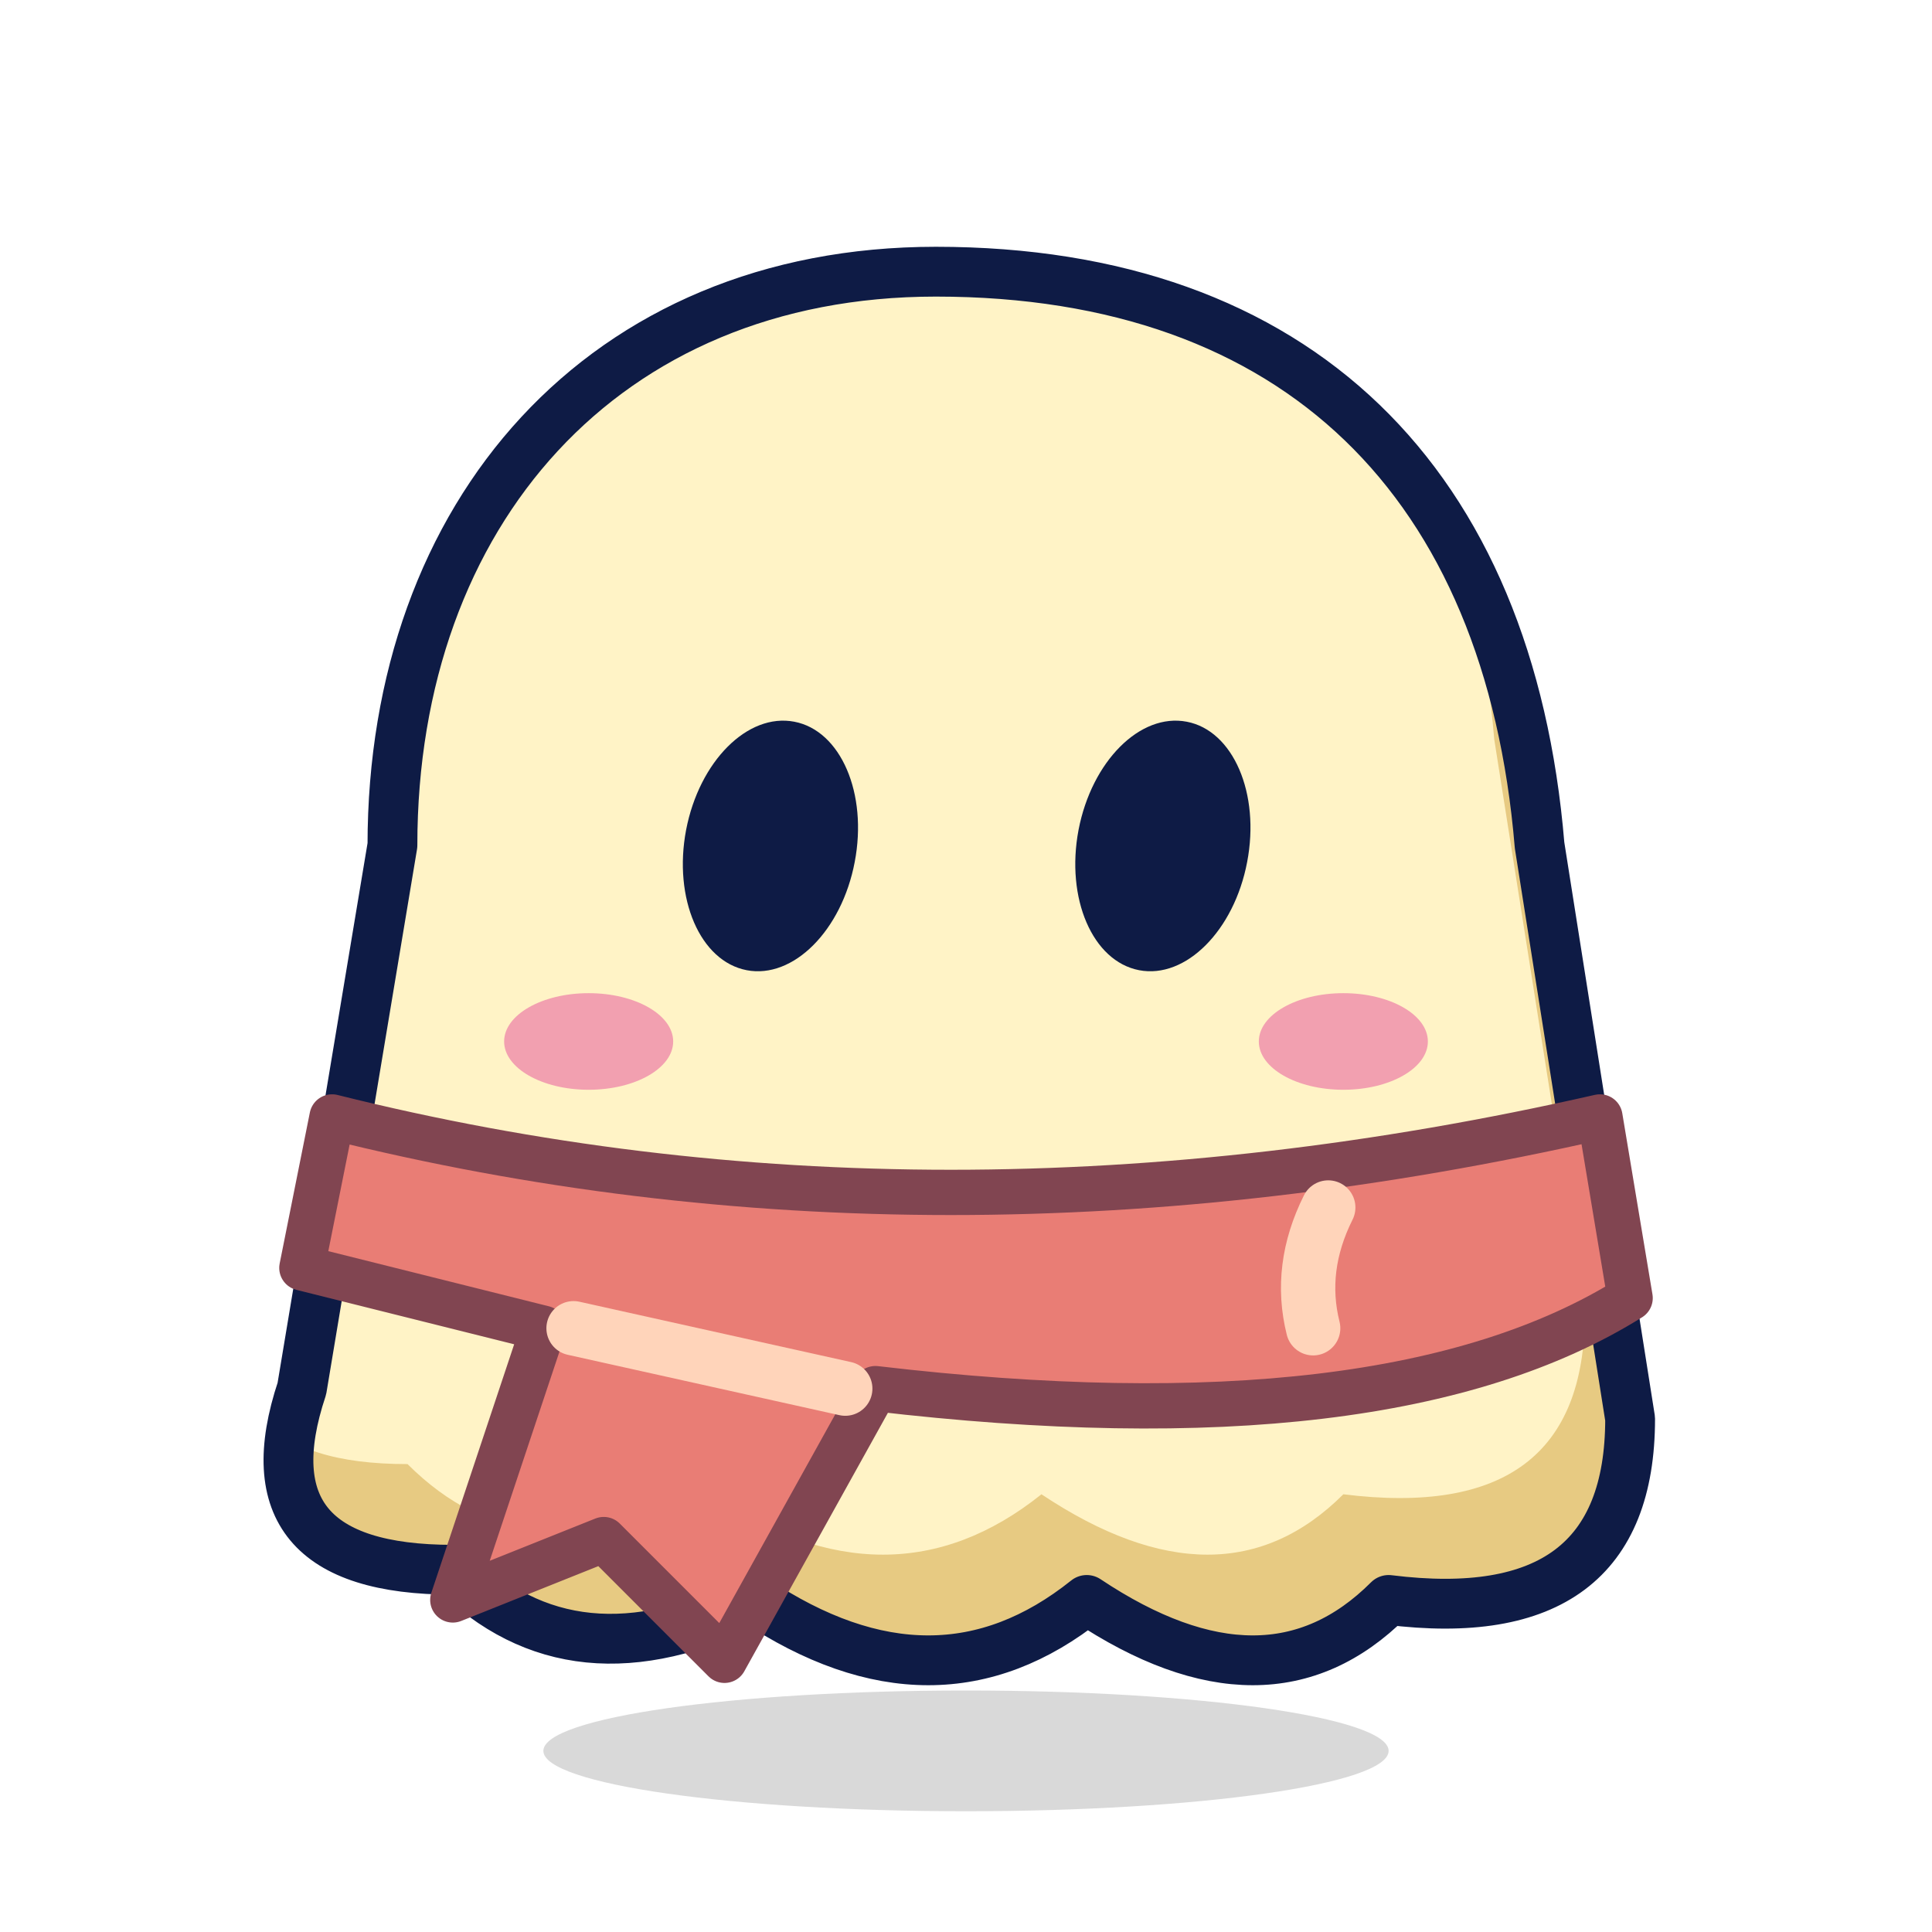
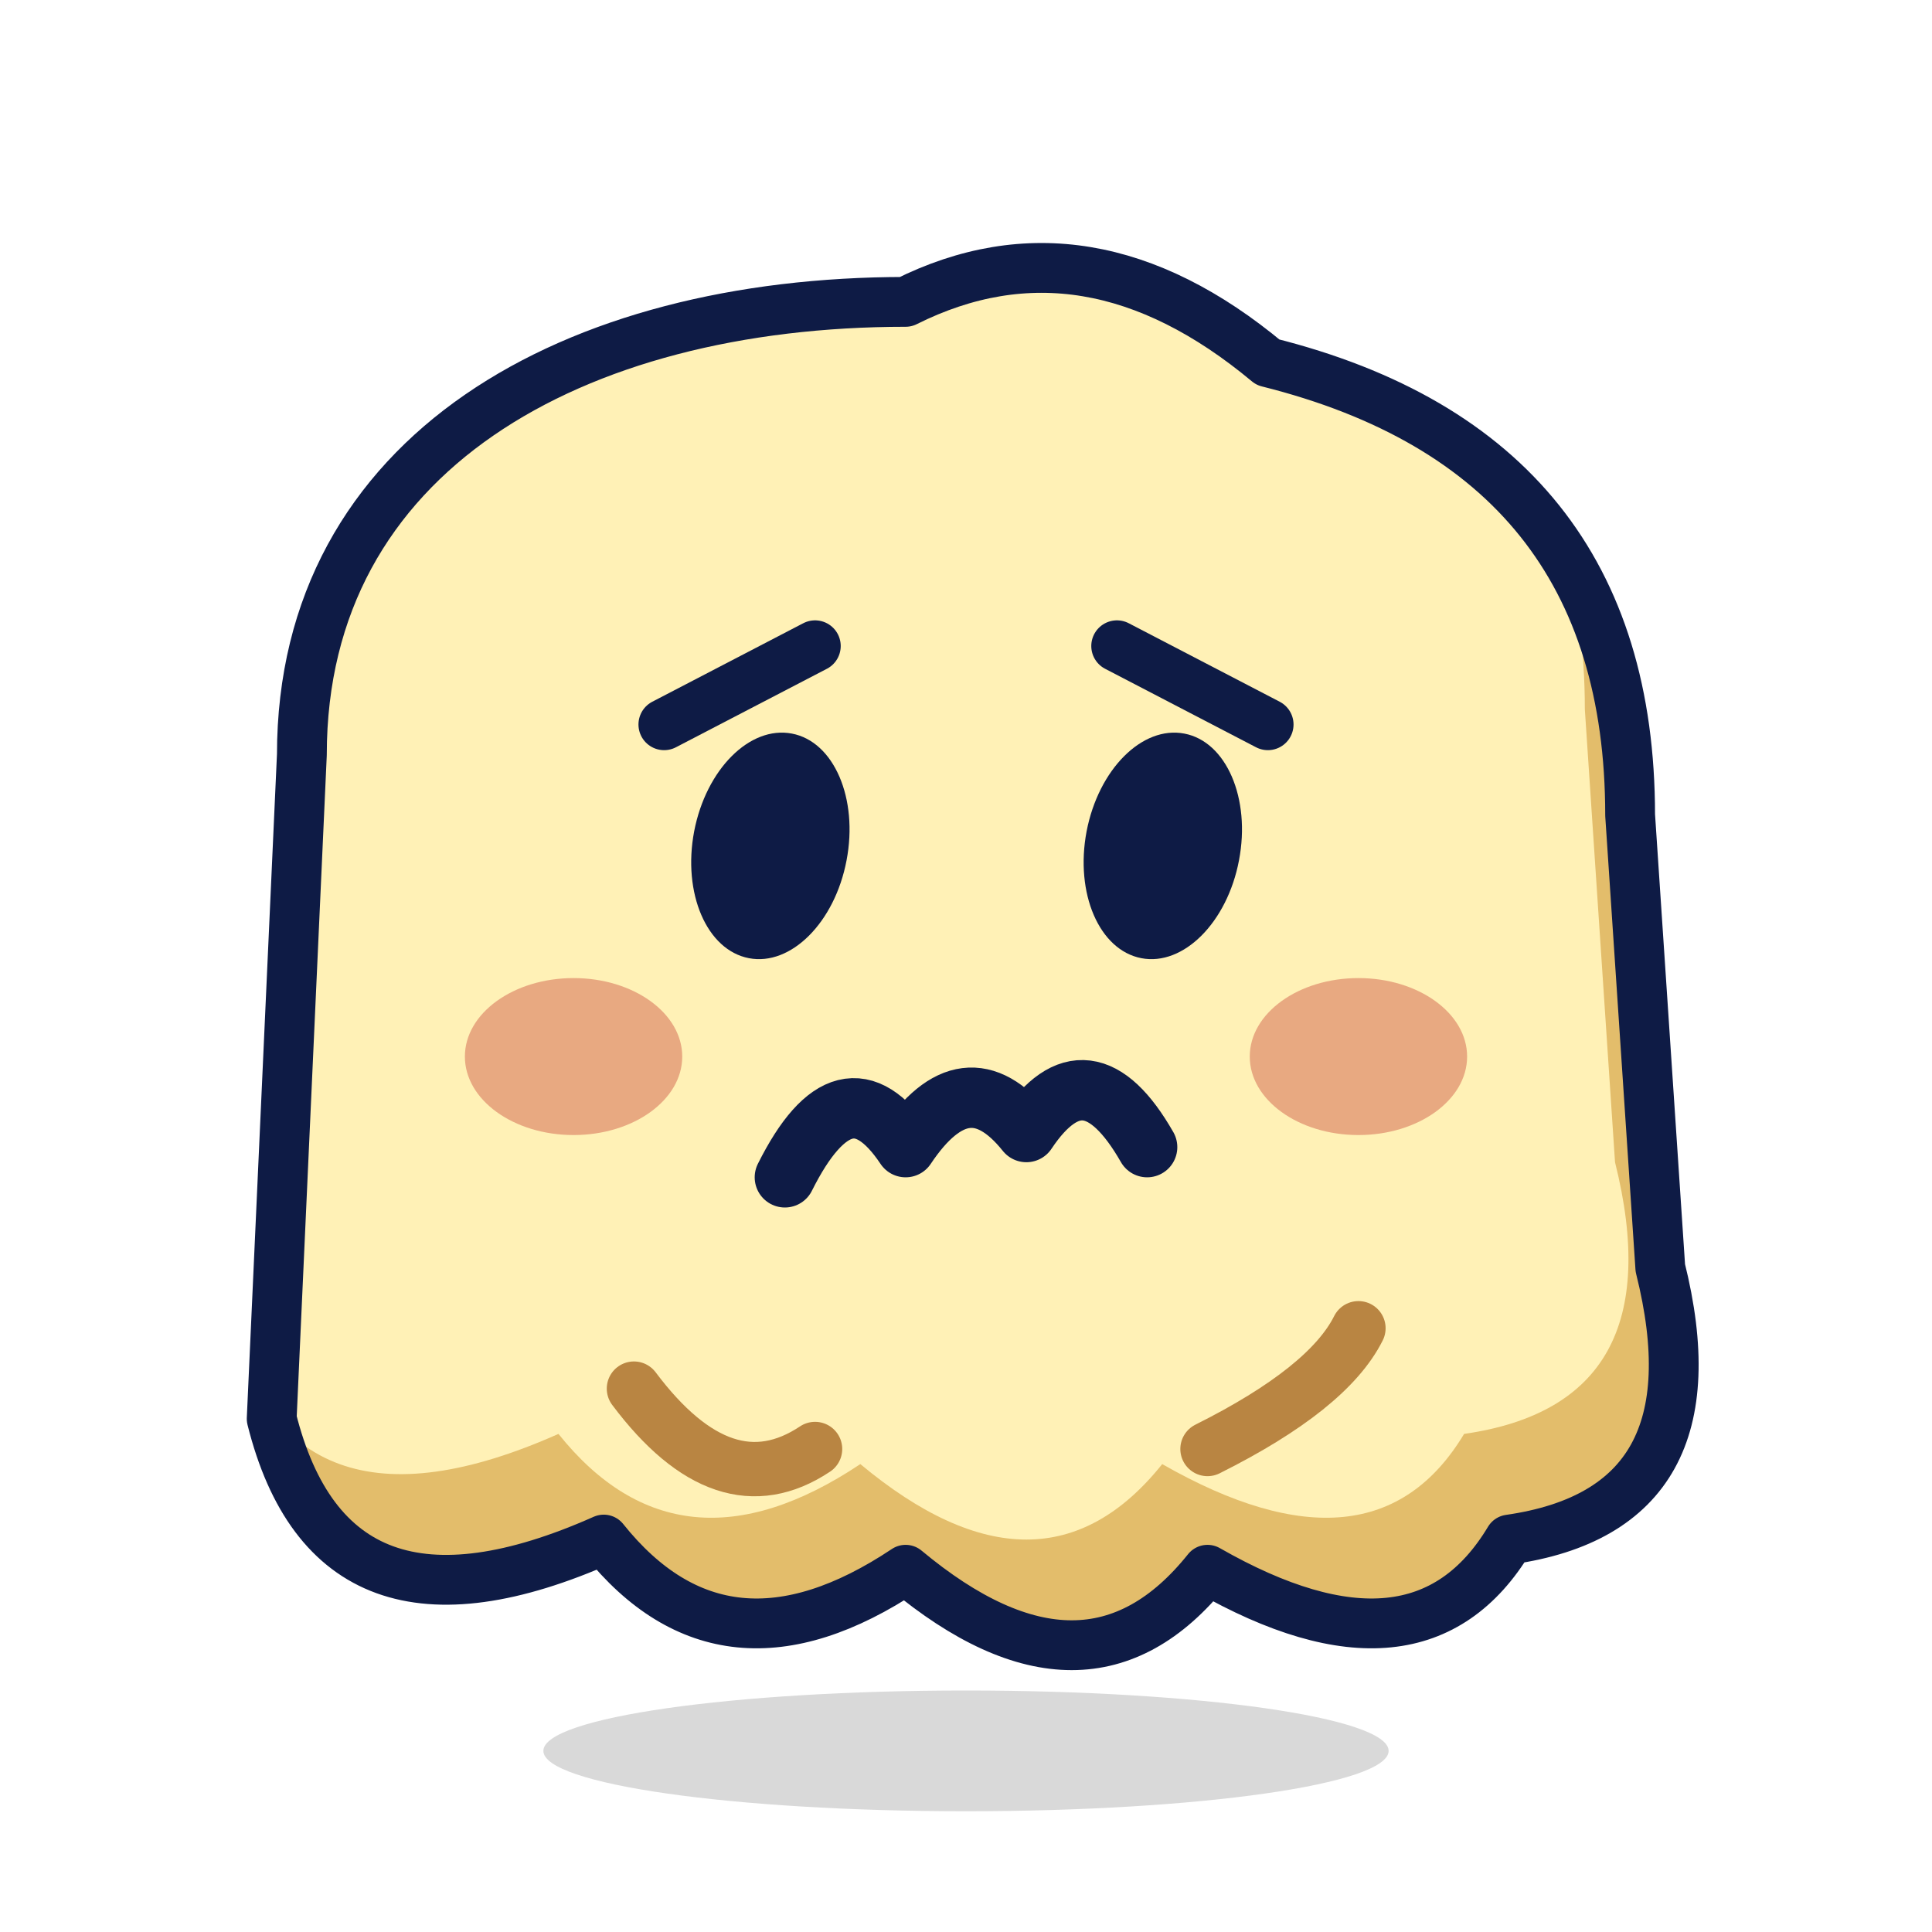
<svg xmlns="http://www.w3.org/2000/svg" viewBox="0 0 64 64">
  <defs>
    <clipPath id="body">
-       <path d="M13 28C13 17 20 9 31 9C43 9 50 16 51 28L54 47Q54 54 46 53Q42 57 36 53Q31 57 25 53Q19 56 15 52Q8 52 10 46Z" />
+       <path d="M10 25C10 15 19 10 30 10Q36 7 42 12Q54 15 54 27L55 42Q57 50 50 51Q47 56 40 52Q36 57 30 52Q24 56 20 51Q11 55 9 47Z" />
    </clipPath>
  </defs>
  <ellipse cx="32" cy="58" rx="14" ry="2" fill="#00000026" />
  <g clip-path="url(#body)">
-     <path d="M13 28C13 17 20 9 31 9C43 9 50 16 51 28L54 47Q54 54 46 53Q42 57 36 53Q31 57 25 53Q19 56 15 52Q8 52 10 46Z" fill="#E7CA82" />
-     <path d="M13 28C13 17 20 9 31 9C43 9 50 16 51 28L54 47Q54 54 46 53Q42 57 36 53Q31 57 25 53Q19 56 15 52Q8 52 10 46Z" fill="#FFF3C6" transform="translate(-1.5 -3.5)" />
+     <path d="M10 25C10 15 19 10 30 10Q36 7 42 12Q54 15 54 27L55 42Q57 50 50 51Q47 56 40 52Q36 57 30 52Q24 56 20 51Q11 55 9 47Z" fill="#E3BD6B" />
+     <path d="M10 25C10 15 19 10 30 10Q36 7 42 12Q54 15 54 27L55 42Q57 50 50 51Q47 56 40 52Q36 57 30 52Q24 56 20 51Q11 55 9 47Z" fill="#FFF1B6" transform="translate(-1.5 -3.5)" />
  </g>
-   <path d="M13 28C13 17 20 9 31 9C43 9 50 16 51 28L54 47Q54 54 46 53Q42 57 36 53Q31 57 25 53Q19 56 15 52Q8 52 10 46Z" fill="none" stroke="#0E1B45" stroke-width="1.65" stroke-linejoin="round" />
-   <path d="M47.56 30.83C44.59 30.26 41.51 33.35 40.67 37.72C39.84 42.09 41.56 46.09 44.53 46.66C47.49 47.23 50.58 44.14 51.41 39.77C52.25 35.4 50.52 31.39 47.56 30.83Z" fill="#0E1B45" transform="translate(25.5 28) scale(0.52) translate(-46 -38.7)" />
-   <path d="M47.56 30.83C44.59 30.26 41.51 33.35 40.67 37.72C39.84 42.09 41.56 46.09 44.53 46.66C47.49 47.23 50.58 44.14 51.41 39.77C52.25 35.4 50.52 31.39 47.56 30.83Z" fill="#0E1B45" transform="translate(38.5 28) scale(0.52) translate(-46 -38.7)" />
-   <ellipse cx="19.5" cy="34.5" rx="2.8" ry="1.6" fill="#F2A0B0" />
-   <ellipse cx="44.5" cy="34.5" rx="2.8" ry="1.6" fill="#F2A0B0" />
-   <path d="M11 37Q31 42 53 37L54 43Q46 48 29 46l-5 9-4-4-5 2 3-9-8-2Z" fill="#E97D75" />
-   <path d="M11 37Q31 42 53 37L54 43Q46 48 29 46l-5 9-4-4-5 2 3-9-8-2Z" fill="none" stroke="#814551" stroke-width="1.5" stroke-linecap="round" stroke-linejoin="round" />
-   <path d="M19 44l9 2M44 40q-1 2-.5 4" fill="none" stroke="#FFD4BA" stroke-width="1.8" stroke-linecap="round" stroke-linejoin="round" />
+   <path d="M10 25C10 15 19 10 30 10Q36 7 42 12Q54 15 54 27L55 42Q57 50 50 51Q47 56 40 52Q36 57 30 52Q24 56 20 51Q11 55 9 47Z" fill="none" stroke="#0E1B45" stroke-width="1.65" stroke-linejoin="round" />
+   <path d="M47.56 30.83C44.59 30.26 41.51 33.35 40.67 37.72C39.84 42.09 41.56 46.09 44.53 46.66C47.49 47.23 50.58 44.14 51.41 39.77C52.25 35.4 50.52 31.39 47.56 30.83Z" fill="#0E1B45" transform="translate(25.5 28) scale(0.47) translate(-46 -38.7)" />
+   <path d="M47.56 30.83C44.59 30.26 41.51 33.35 40.67 37.72C39.84 42.09 41.56 46.09 44.53 46.66C47.49 47.23 50.58 44.14 51.41 39.77C52.25 35.4 50.52 31.39 47.56 30.83Z" fill="#0E1B45" transform="translate(38.5 28) scale(0.47) translate(-46 -38.7)" />
+   <path d="M22 24l5-2.6m10 0l5 2.6" fill="none" stroke="#0E1B45" stroke-width="1.7" stroke-linecap="round" stroke-linejoin="round" />
+   <ellipse cx="19" cy="35" rx="3.6" ry="2.6" fill="#E8A981" />
+   <ellipse cx="45" cy="35" rx="3.6" ry="2.6" fill="#E8A981" />
+   <path d="M26 39q2-4 4-1q2-3 4-.5q2-3 4 .5" fill="none" stroke="#0E1B45" stroke-width="2" stroke-linecap="round" stroke-linejoin="round" />
+   <path d="M21 46q3 4 6 2m13 0q4-2 5-4" fill="none" stroke="#B98542" stroke-width="1.8" stroke-linecap="round" stroke-linejoin="round" />
</svg>
